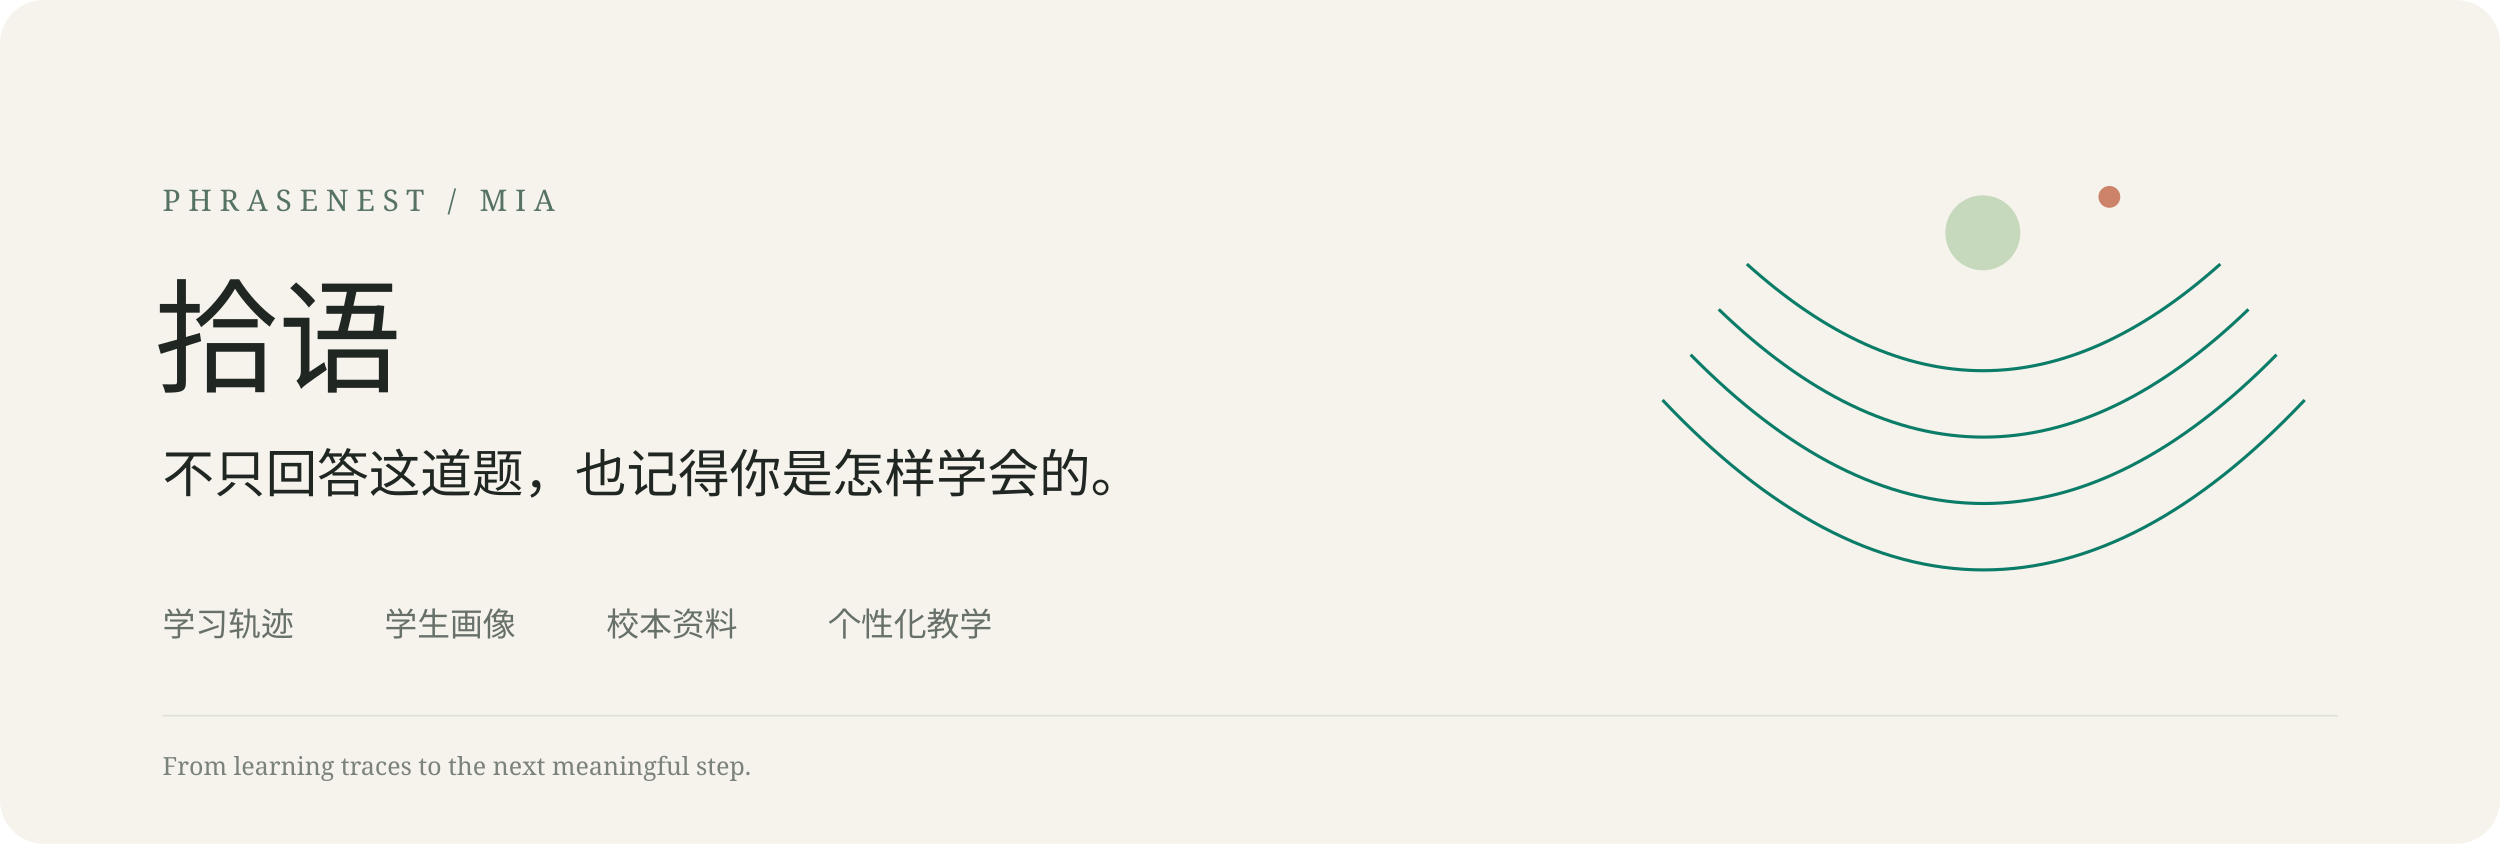
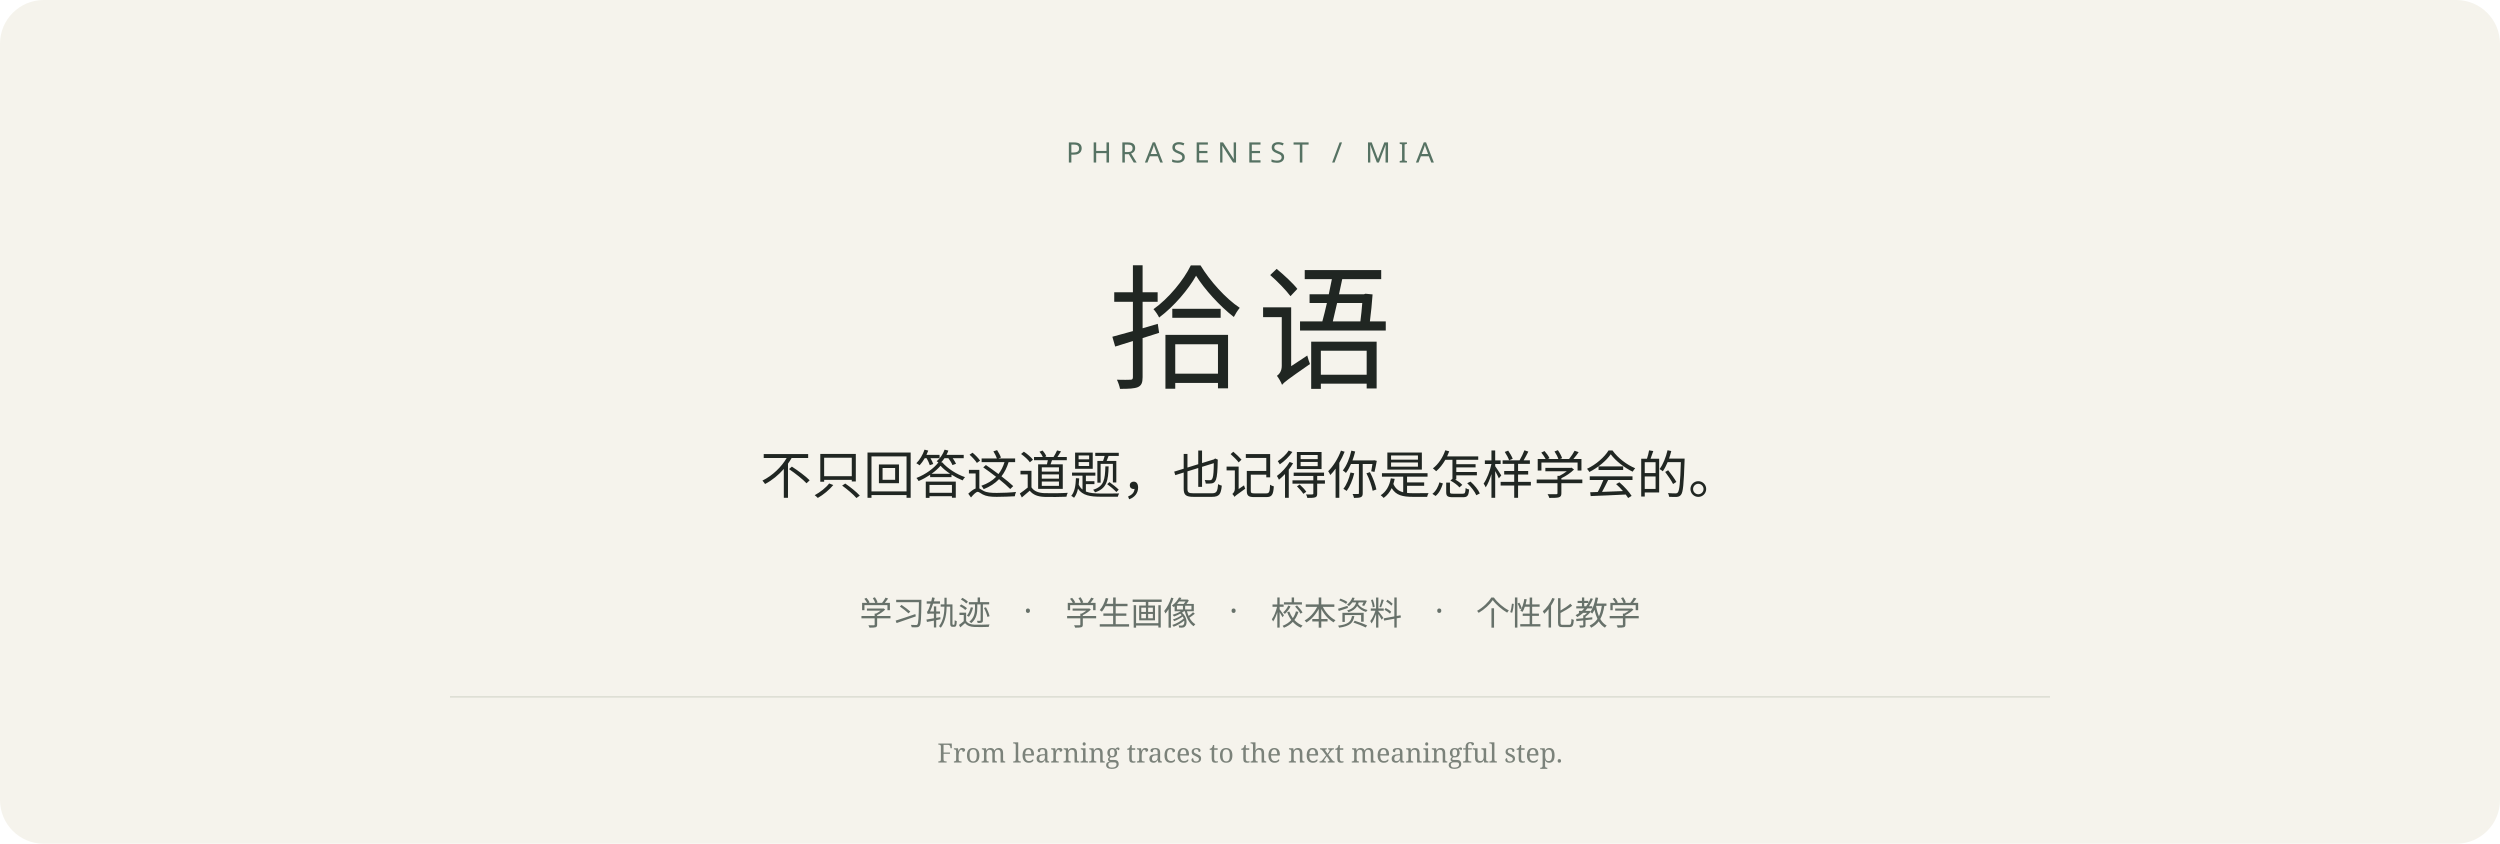
<svg xmlns="http://www.w3.org/2000/svg" width="1600" height="540" viewBox="0 0 1600 540" role="img" aria-labelledby="title desc">
  <rect width="1600" height="540" rx="28" fill="#F5F3EC" />
-   <g fill="none" stroke="#0A7C68" stroke-width="2">
-     <path d="M1118 169c101 91 201 91 303 0" />
-     <path d="M1100 198c113 109 226 109 339 0" />
-     <path d="M1082 227c125 127 250 127 375 0" />
-     <path d="M1064 256c137 145 274 145 411 0" />
+   <g text-anchor="middle" fill="#202622">
+     <text x="800" y="104" font-family="'Noto Sans SC','Microsoft YaHei',sans-serif" font-size="18" letter-spacing="5" fill="#567263">PHRASENEST / MIA</text>
+     <text x="800" y="242" font-family="'Noto Serif SC','Songti SC','SimSun',serif" font-size="86" letter-spacing="9">拾语</text>
+     <text x="800" y="316" font-family="'Noto Serif SC','Songti SC','SimSun',serif" font-size="33">不只回答这道题，也记得你是怎样学会的。</text>
+     <text x="800" y="400" font-family="'Noto Sans SC','Microsoft YaHei',sans-serif" font-size="21" fill="#67716A">学习轨迹　·　学生画像　·　校本资料　·　个性化教学</text>
+     <text x="800" y="488" font-family="Georgia,serif" font-size="17" fill="#7B827A">From learning traces to the next meaningful step.</text>
  </g>
-   <circle cx="1269" cy="149" r="24" fill="#C7D9BC" />
-   <circle cx="1350" cy="126" r="7" fill="#CC836A" />
-   <g font-family="'Noto Serif SC','Songti SC',serif" fill="#202622">
-     <text x="104" y="135" font-size="19" letter-spacing="5" fill="#567263">PHRASENEST / MIA</text>
-     <text x="99" y="245" font-size="79">拾语</text>
-     <text x="104" y="315" font-size="33">不只回答这道题，也记得你是怎样学会的。</text>
-     <text x="104" y="407" font-size="21" fill="#67716A">学习轨迹</text>
-     <text x="246" y="407" font-size="21" fill="#67716A">学生画像</text>
-     <text x="388" y="407" font-size="21" fill="#67716A">校本资料</text>
-     <text x="530" y="407" font-size="21" fill="#67716A">个性化教学</text>
-   </g>
-   <path d="M104 458h1392" stroke="#DCDDD3" />
-   <text x="104" y="496" fill="#7B827A" font-family="Georgia,serif" font-size="16">From learning traces to the next meaningful step.</text>
+   <path d="M288 446h1024" stroke="#DCDDD3" />
</svg>
